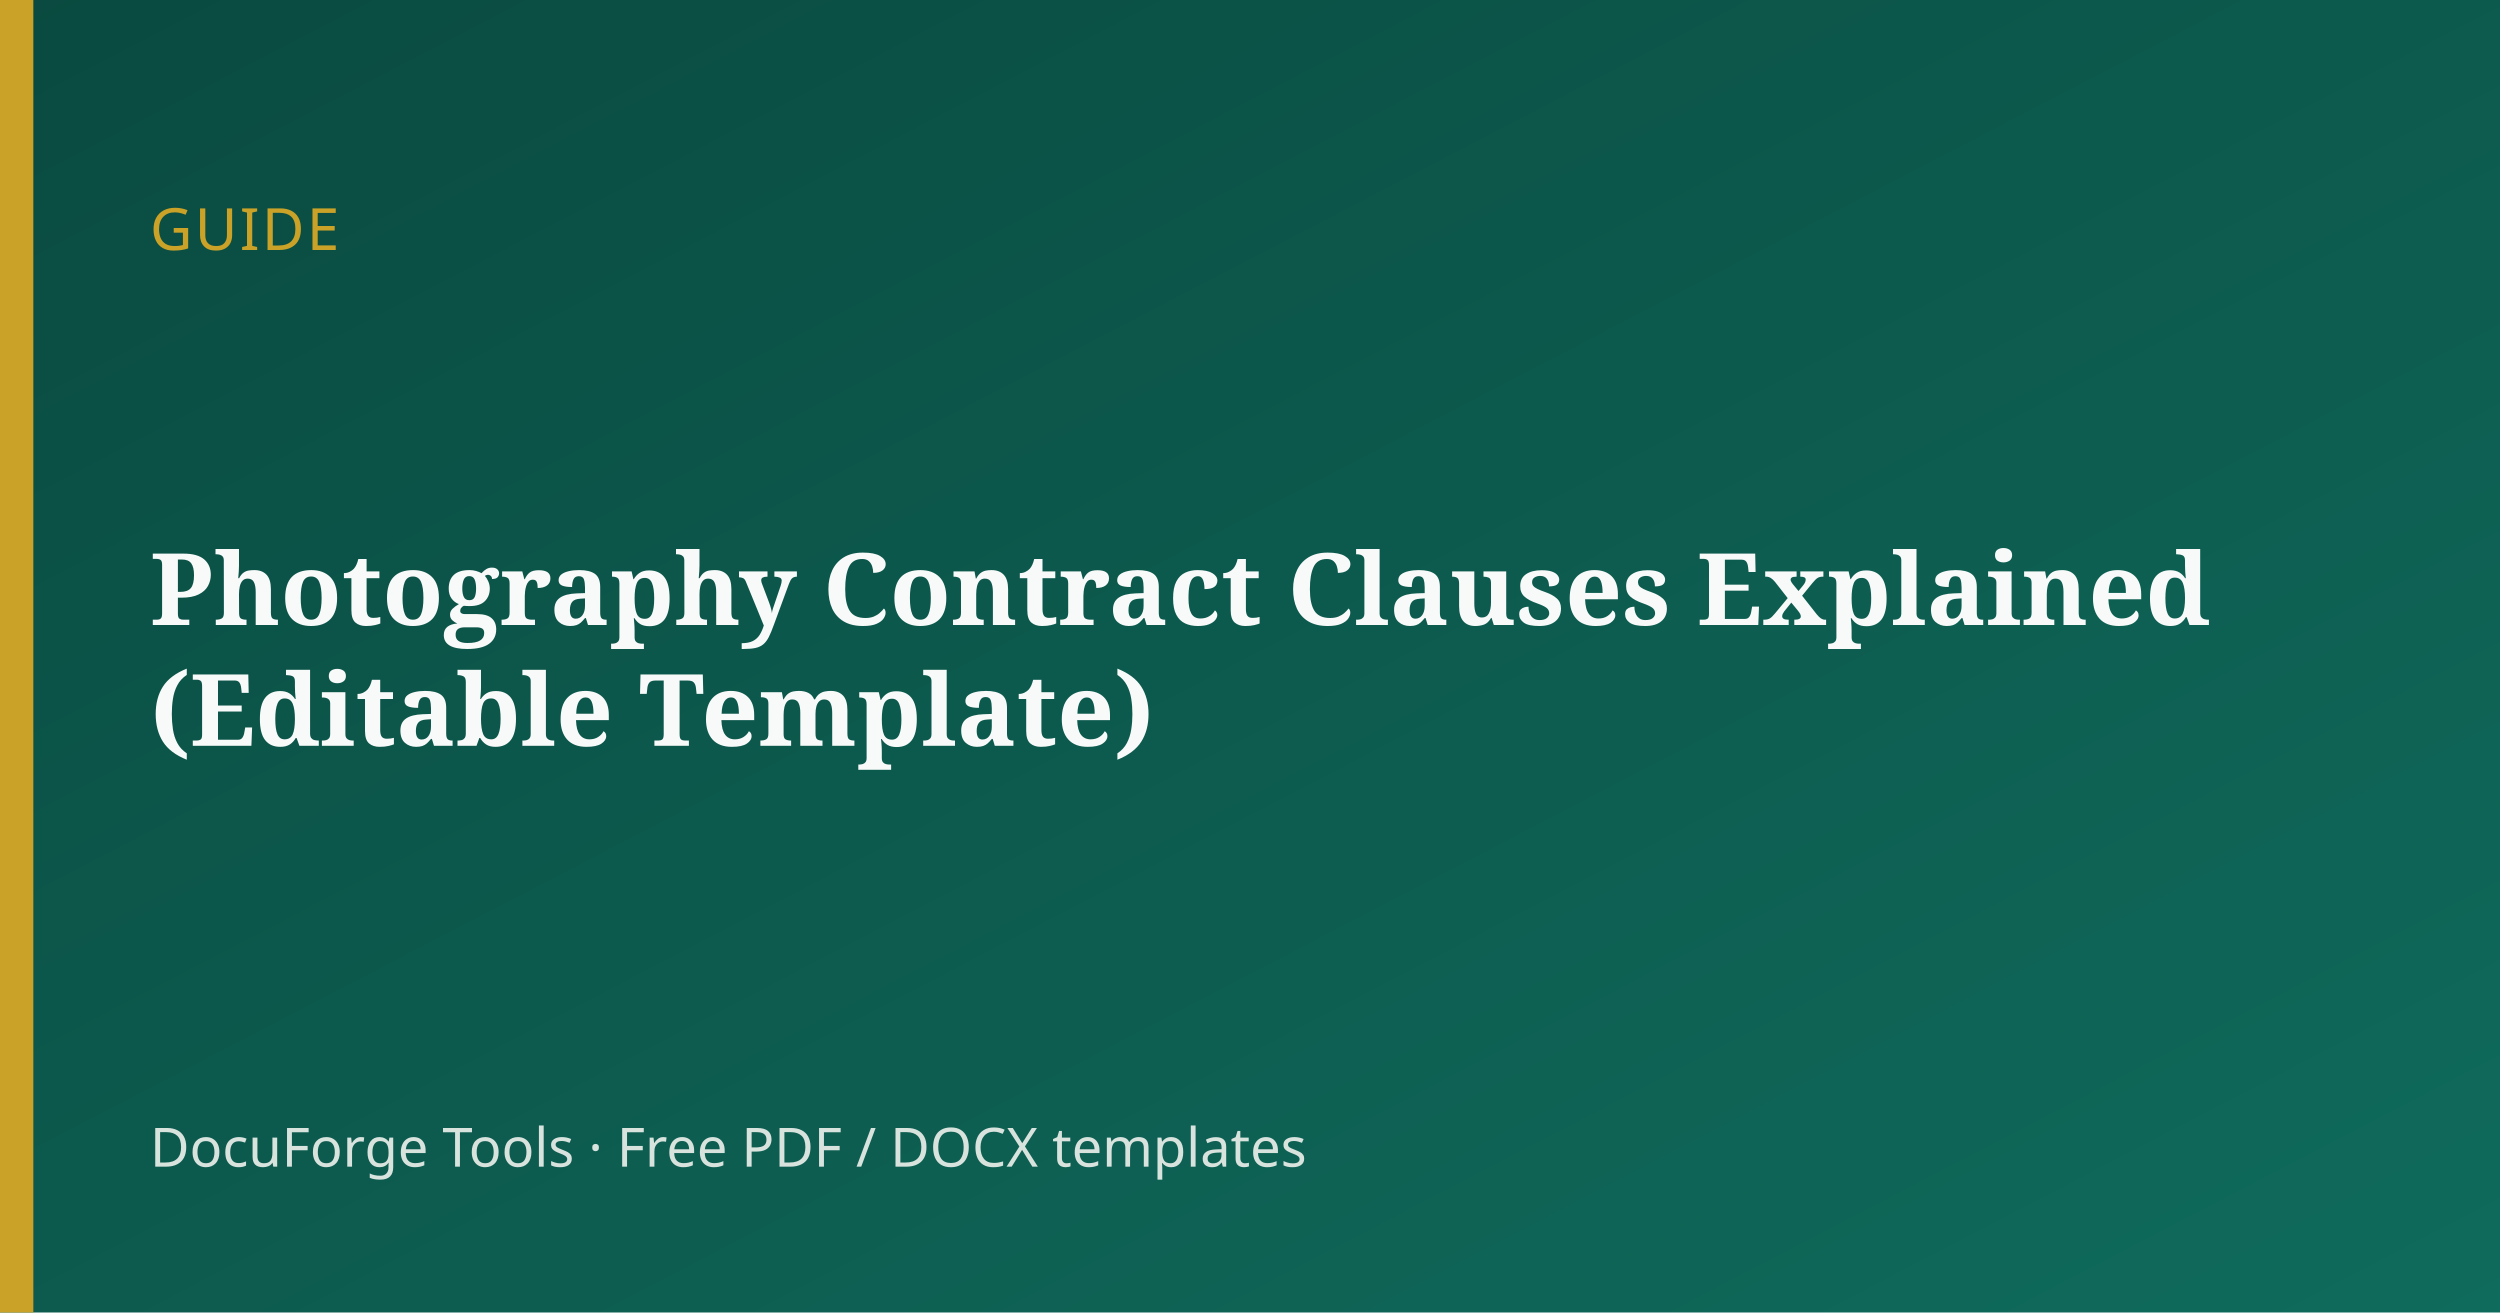
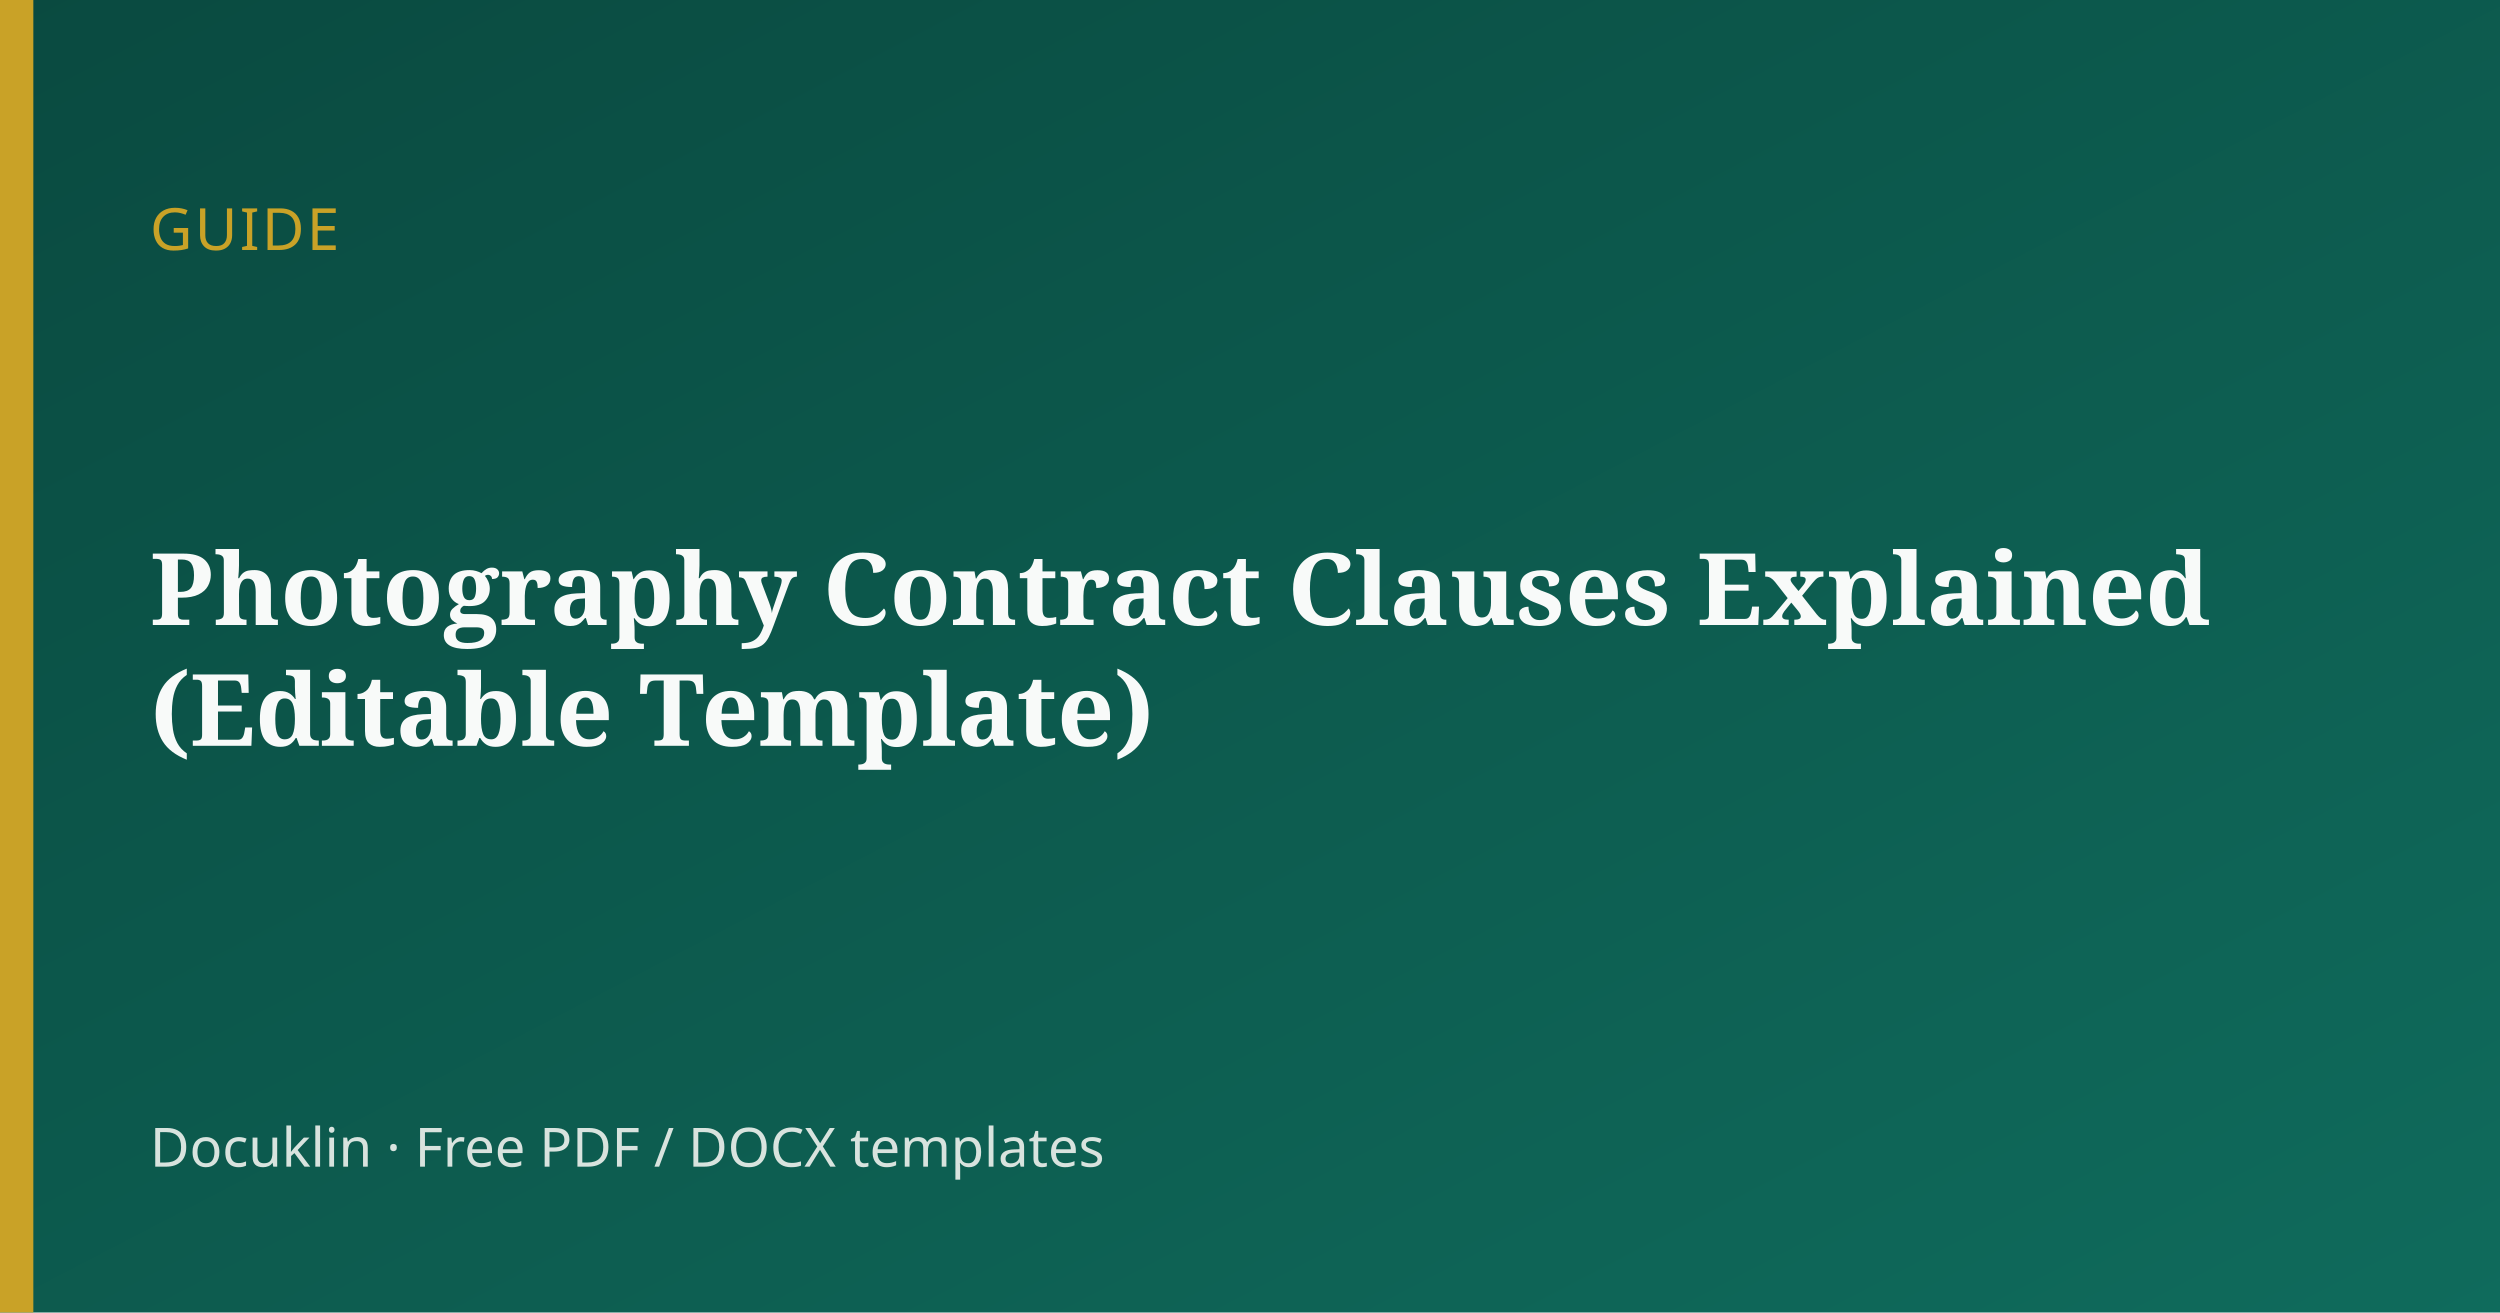
<svg xmlns="http://www.w3.org/2000/svg" width="1200" height="630" viewBox="0 0 1200 630" role="img">
  <defs>
    <linearGradient id="bg" x1="0" y1="0" x2="1" y2="1">
      <stop offset="0%" stop-color="#0a4a40" />
      <stop offset="100%" stop-color="#0f6b5c" />
    </linearGradient>
  </defs>
  <rect width="1200" height="630" fill="url(#bg)" />
  <rect x="0" y="0" width="16" height="630" fill="#c9a227" />
  <text x="72" y="120" fill="#c9a227" font-family="system-ui,sans-serif" font-size="28" letter-spacing="0.04em">GUIDE</text>
  <text x="72" y="300" fill="#f8faf9" font-family="Georgia, serif" font-size="48" font-weight="700">Photography Contract Clauses Explained</text>
  <text x="72" y="358" fill="#f8faf9" font-family="Georgia, serif" font-size="48" font-weight="700">(Editable Template)</text>
-   <text x="72" y="560" fill="#d8e3de" font-family="system-ui,sans-serif" font-size="26">DocuForge Tools · Free PDF / DOCX templates</text>
+   <text x="72" y="560" fill="#d8e3de" font-family="system-ui,sans-serif" font-size="26">Docuklin · Free PDF / DOCX templates</text>
</svg>
